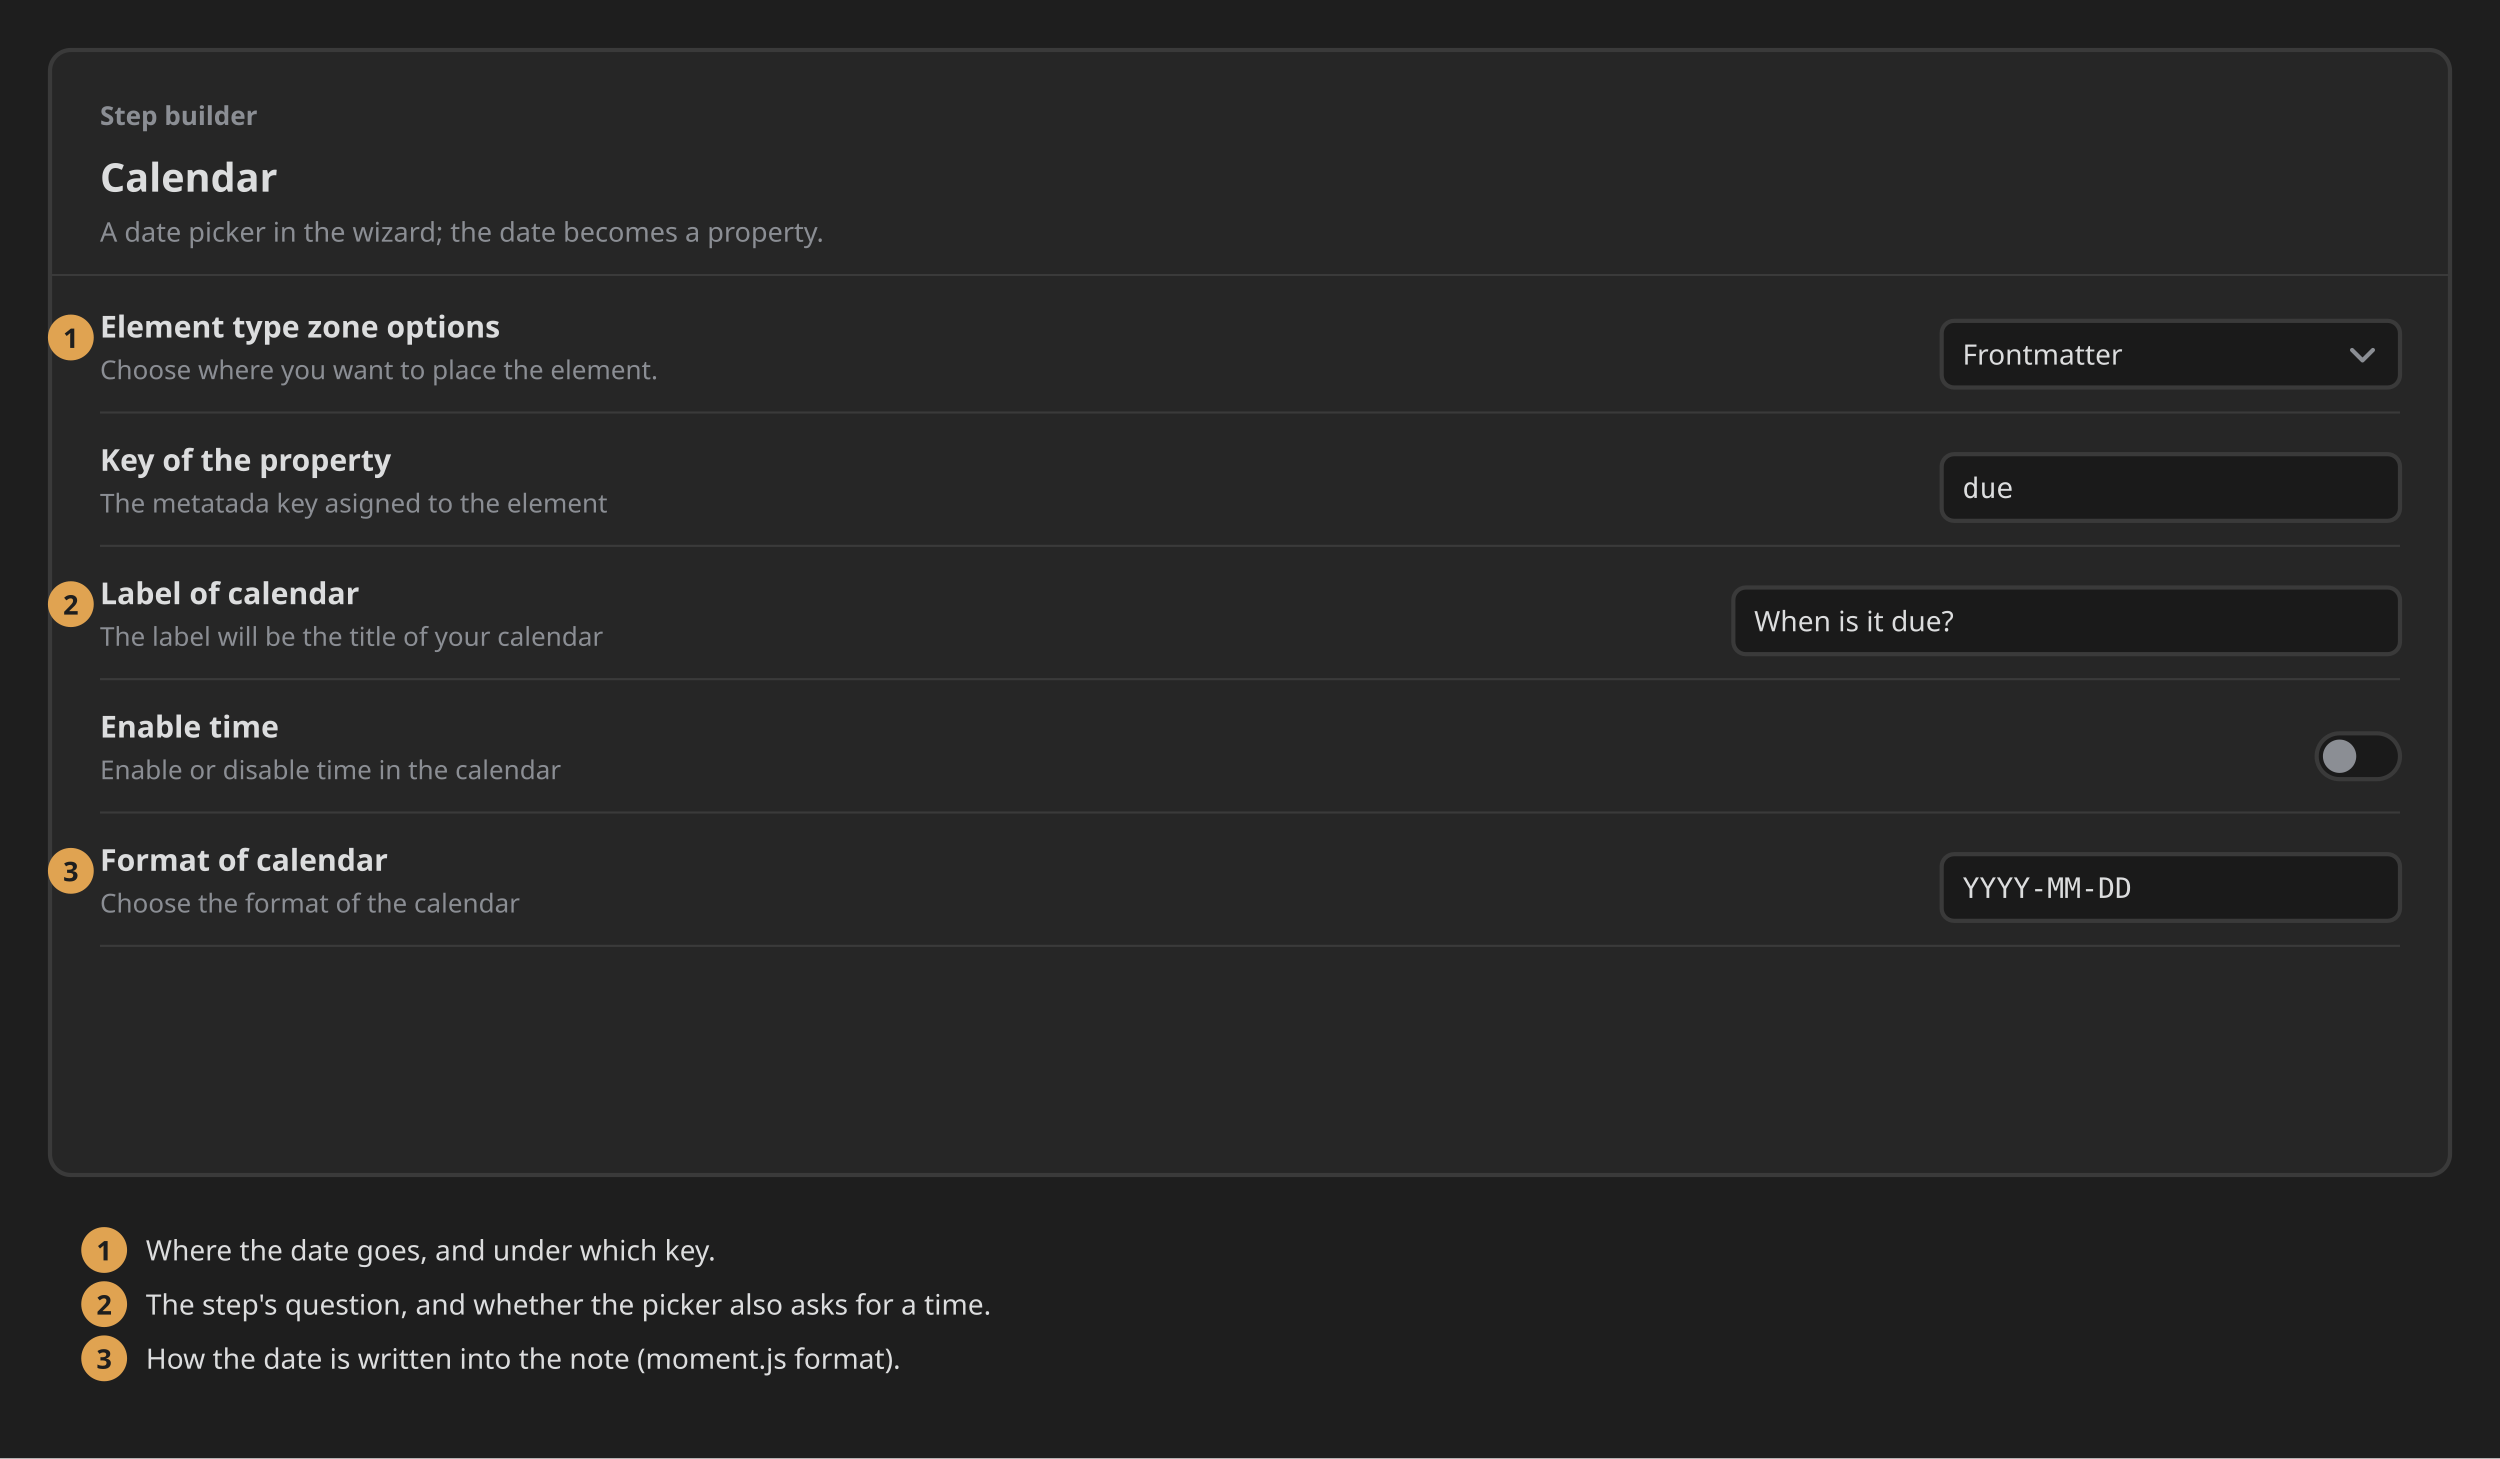
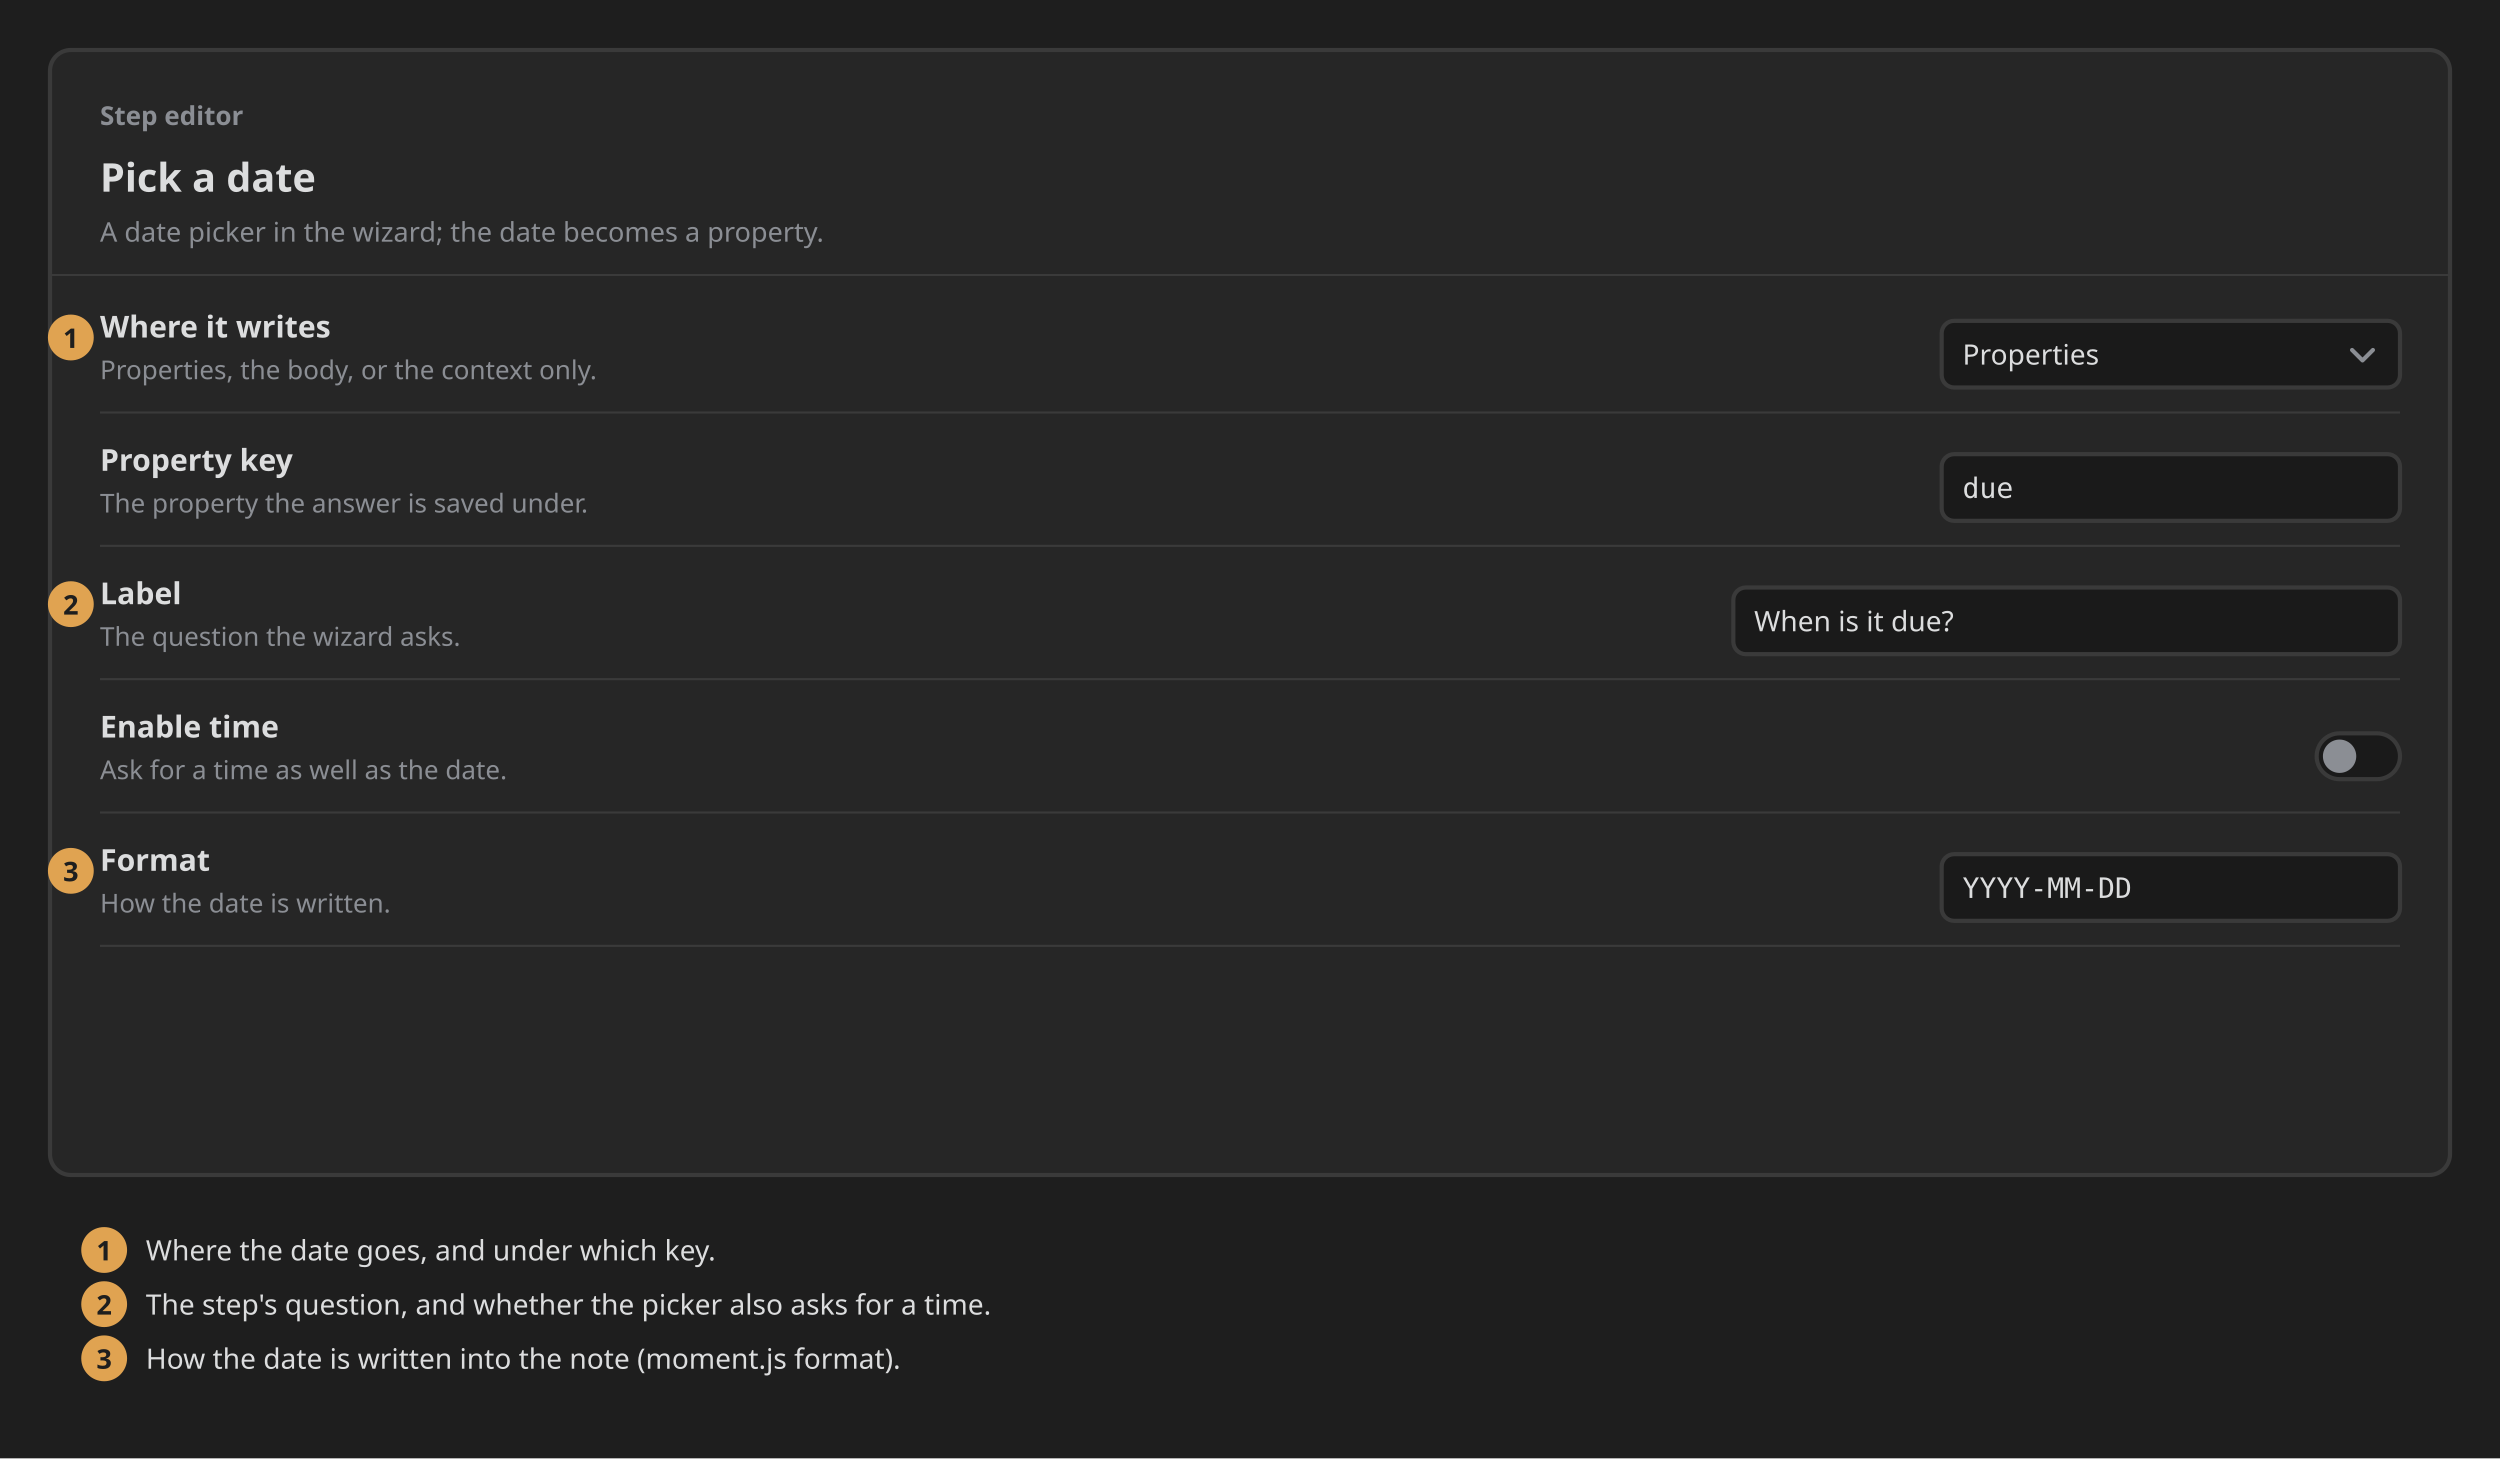
<svg xmlns="http://www.w3.org/2000/svg" width="1200" height="700" viewBox="0 0 1200 700" role="img" aria-label="Configuring the Calendar action in the step builder">
  <rect width="1200" height="700" fill="#1e1e1e" />
  <rect x="24" y="24" width="1152" height="540" rx="10" fill="#262626" stroke="#3a3a3a" stroke-width="2" />
-   <text x="48" y="60" fill="#8b8e94" font-family="sans-serif" font-size="12.5" font-weight="600" text-anchor="start">Step builder</text>
-   <text x="48" y="92" fill="#dcddde" font-family="sans-serif" font-size="19" font-weight="650" text-anchor="start">Calendar</text>
+   <text x="48" y="60" fill="#8b8e94" font-family="sans-serif" font-size="12.5" font-weight="600" text-anchor="start">Step editor</text>
+   <text x="48" y="92" fill="#dcddde" font-family="sans-serif" font-size="19" font-weight="650" text-anchor="start">Pick a date</text>
  <text x="48" y="116" fill="#8b8e94" font-family="sans-serif" font-size="13" font-weight="400" text-anchor="start">A date picker in the wizard; the date becomes a property.</text>
  <line x1="24" y1="132" x2="1176" y2="132" stroke="#3a3a3a" stroke-width="1" />
-   <text x="48" y="162" fill="#dcddde" font-family="sans-serif" font-size="14.5" font-weight="600" text-anchor="start">Element type zone options</text>
-   <text x="48" y="182" fill="#8b8e94" font-family="sans-serif" font-size="12.5" font-weight="400" text-anchor="start">Choose where you want to place the element.</text>
+   <text x="48" y="162" fill="#dcddde" font-family="sans-serif" font-size="14.5" font-weight="600" text-anchor="start">Where it writes</text>
+   <text x="48" y="182" fill="#8b8e94" font-family="sans-serif" font-size="12.5" font-weight="400" text-anchor="start">Properties, the body, or the context only.</text>
  <rect x="932" y="154" width="220" height="32" rx="6" fill="#1a1a1a" stroke="#3a3a3a" stroke-width="2" />
-   <text x="942" y="175.0" fill="#dcddde" font-family="sans-serif" font-size="13.5" font-weight="400" text-anchor="start">Frontmatter</text>
+   <text x="942" y="175.0" fill="#dcddde" font-family="sans-serif" font-size="13.5" font-weight="400" text-anchor="start">Properties</text>
  <polyline points="1129,168 1134,173 1139,168" fill="none" stroke="#8b8e94" stroke-width="2" stroke-linecap="round" stroke-linejoin="round" />
  <line x1="48" y1="198" x2="1152" y2="198" stroke="#3a3a3a" stroke-width="1" />
-   <text x="48" y="226" fill="#dcddde" font-family="sans-serif" font-size="14.5" font-weight="600" text-anchor="start">Key of the property</text>
-   <text x="48" y="246" fill="#8b8e94" font-family="sans-serif" font-size="12.5" font-weight="400" text-anchor="start">The metatada key asigned to the element</text>
+   <text x="48" y="226" fill="#dcddde" font-family="sans-serif" font-size="14.5" font-weight="600" text-anchor="start">Property key</text>
+   <text x="48" y="246" fill="#8b8e94" font-family="sans-serif" font-size="12.5" font-weight="400" text-anchor="start">The property the answer is saved under.</text>
  <rect x="932" y="218" width="220" height="32" rx="6" fill="#1a1a1a" stroke="#3a3a3a" stroke-width="2" />
  <text x="942" y="239.0" fill="#dcddde" font-family="monospace" font-size="13.5" font-weight="400" text-anchor="start">due</text>
  <line x1="48" y1="262" x2="1152" y2="262" stroke="#3a3a3a" stroke-width="1" />
-   <text x="48" y="290" fill="#dcddde" font-family="sans-serif" font-size="14.5" font-weight="600" text-anchor="start">Label of calendar</text>
-   <text x="48" y="310" fill="#8b8e94" font-family="sans-serif" font-size="12.5" font-weight="400" text-anchor="start">The label will be the title of your calendar</text>
+   <text x="48" y="290" fill="#dcddde" font-family="sans-serif" font-size="14.5" font-weight="600" text-anchor="start">Label</text>
+   <text x="48" y="310" fill="#8b8e94" font-family="sans-serif" font-size="12.5" font-weight="400" text-anchor="start">The question the wizard asks.</text>
  <rect x="832" y="282" width="320" height="32" rx="6" fill="#1a1a1a" stroke="#3a3a3a" stroke-width="2" />
  <text x="842" y="303.0" fill="#dcddde" font-family="sans-serif" font-size="13.5" font-weight="400" text-anchor="start">When is it due?</text>
  <line x1="48" y1="326" x2="1152" y2="326" stroke="#3a3a3a" stroke-width="1" />
  <text x="48" y="354" fill="#dcddde" font-family="sans-serif" font-size="14.5" font-weight="600" text-anchor="start">Enable time</text>
-   <text x="48" y="374" fill="#8b8e94" font-family="sans-serif" font-size="12.5" font-weight="400" text-anchor="start">Enable or disable time in the calendar</text>
+   <text x="48" y="374" fill="#8b8e94" font-family="sans-serif" font-size="12.5" font-weight="400" text-anchor="start">Ask for a time as well as the date.</text>
  <rect x="1112" y="352" width="40" height="22" rx="11" fill="#1a1a1a" stroke="#3a3a3a" stroke-width="2" />
  <circle cx="1123" cy="363" r="8" fill="#8b8e94" stroke="none" stroke-width="2" />
  <line x1="48" y1="390" x2="1152" y2="390" stroke="#3a3a3a" stroke-width="1" />
-   <text x="48" y="418" fill="#dcddde" font-family="sans-serif" font-size="14.5" font-weight="600" text-anchor="start">Format of calendar</text>
-   <text x="48" y="438" fill="#8b8e94" font-family="sans-serif" font-size="12.5" font-weight="400" text-anchor="start">Choose the format of the calendar</text>
+   <text x="48" y="418" fill="#dcddde" font-family="sans-serif" font-size="14.5" font-weight="600" text-anchor="start">Format</text>
+   <text x="48" y="438" fill="#8b8e94" font-family="sans-serif" font-size="12.5" font-weight="400" text-anchor="start">How the date is written.</text>
  <rect x="932" y="410" width="220" height="32" rx="6" fill="#1a1a1a" stroke="#3a3a3a" stroke-width="2" />
  <text x="942" y="431.0" fill="#dcddde" font-family="monospace" font-size="13.5" font-weight="400" text-anchor="start">YYYY-MM-DD</text>
  <line x1="48" y1="454" x2="1152" y2="454" stroke="#3a3a3a" stroke-width="1" />
  <circle cx="34" cy="162" r="10" fill="#e0a351" stroke="#e0a351" stroke-width="2" />
  <text x="34" y="167" fill="#1e1e1e" font-family="sans-serif" font-size="13" font-weight="700" text-anchor="middle">1</text>
  <circle cx="34" cy="290" r="10" fill="#e0a351" stroke="#e0a351" stroke-width="2" />
  <text x="34" y="295" fill="#1e1e1e" font-family="sans-serif" font-size="13" font-weight="700" text-anchor="middle">2</text>
  <circle cx="34" cy="418" r="10" fill="#e0a351" stroke="#e0a351" stroke-width="2" />
  <text x="34" y="423" fill="#1e1e1e" font-family="sans-serif" font-size="13" font-weight="700" text-anchor="middle">3</text>
  <circle cx="50" cy="600" r="10" fill="#e0a351" stroke="#e0a351" stroke-width="2" />
  <text x="50" y="605" fill="#1e1e1e" font-family="sans-serif" font-size="13" font-weight="700" text-anchor="middle">1</text>
  <text x="70" y="605" fill="#dcddde" font-family="sans-serif" font-size="13.5" font-weight="400" text-anchor="start">Where the date goes, and under which key.</text>
  <circle cx="50" cy="626" r="10" fill="#e0a351" stroke="#e0a351" stroke-width="2" />
  <text x="50" y="631" fill="#1e1e1e" font-family="sans-serif" font-size="13" font-weight="700" text-anchor="middle">2</text>
  <text x="70" y="631" fill="#dcddde" font-family="sans-serif" font-size="13.5" font-weight="400" text-anchor="start">The step's question, and whether the picker also asks for a time.</text>
  <circle cx="50" cy="652" r="10" fill="#e0a351" stroke="#e0a351" stroke-width="2" />
  <text x="50" y="657" fill="#1e1e1e" font-family="sans-serif" font-size="13" font-weight="700" text-anchor="middle">3</text>
  <text x="70" y="657" fill="#dcddde" font-family="sans-serif" font-size="13.5" font-weight="400" text-anchor="start">How the date is written into the note (moment.js format).</text>
</svg>
